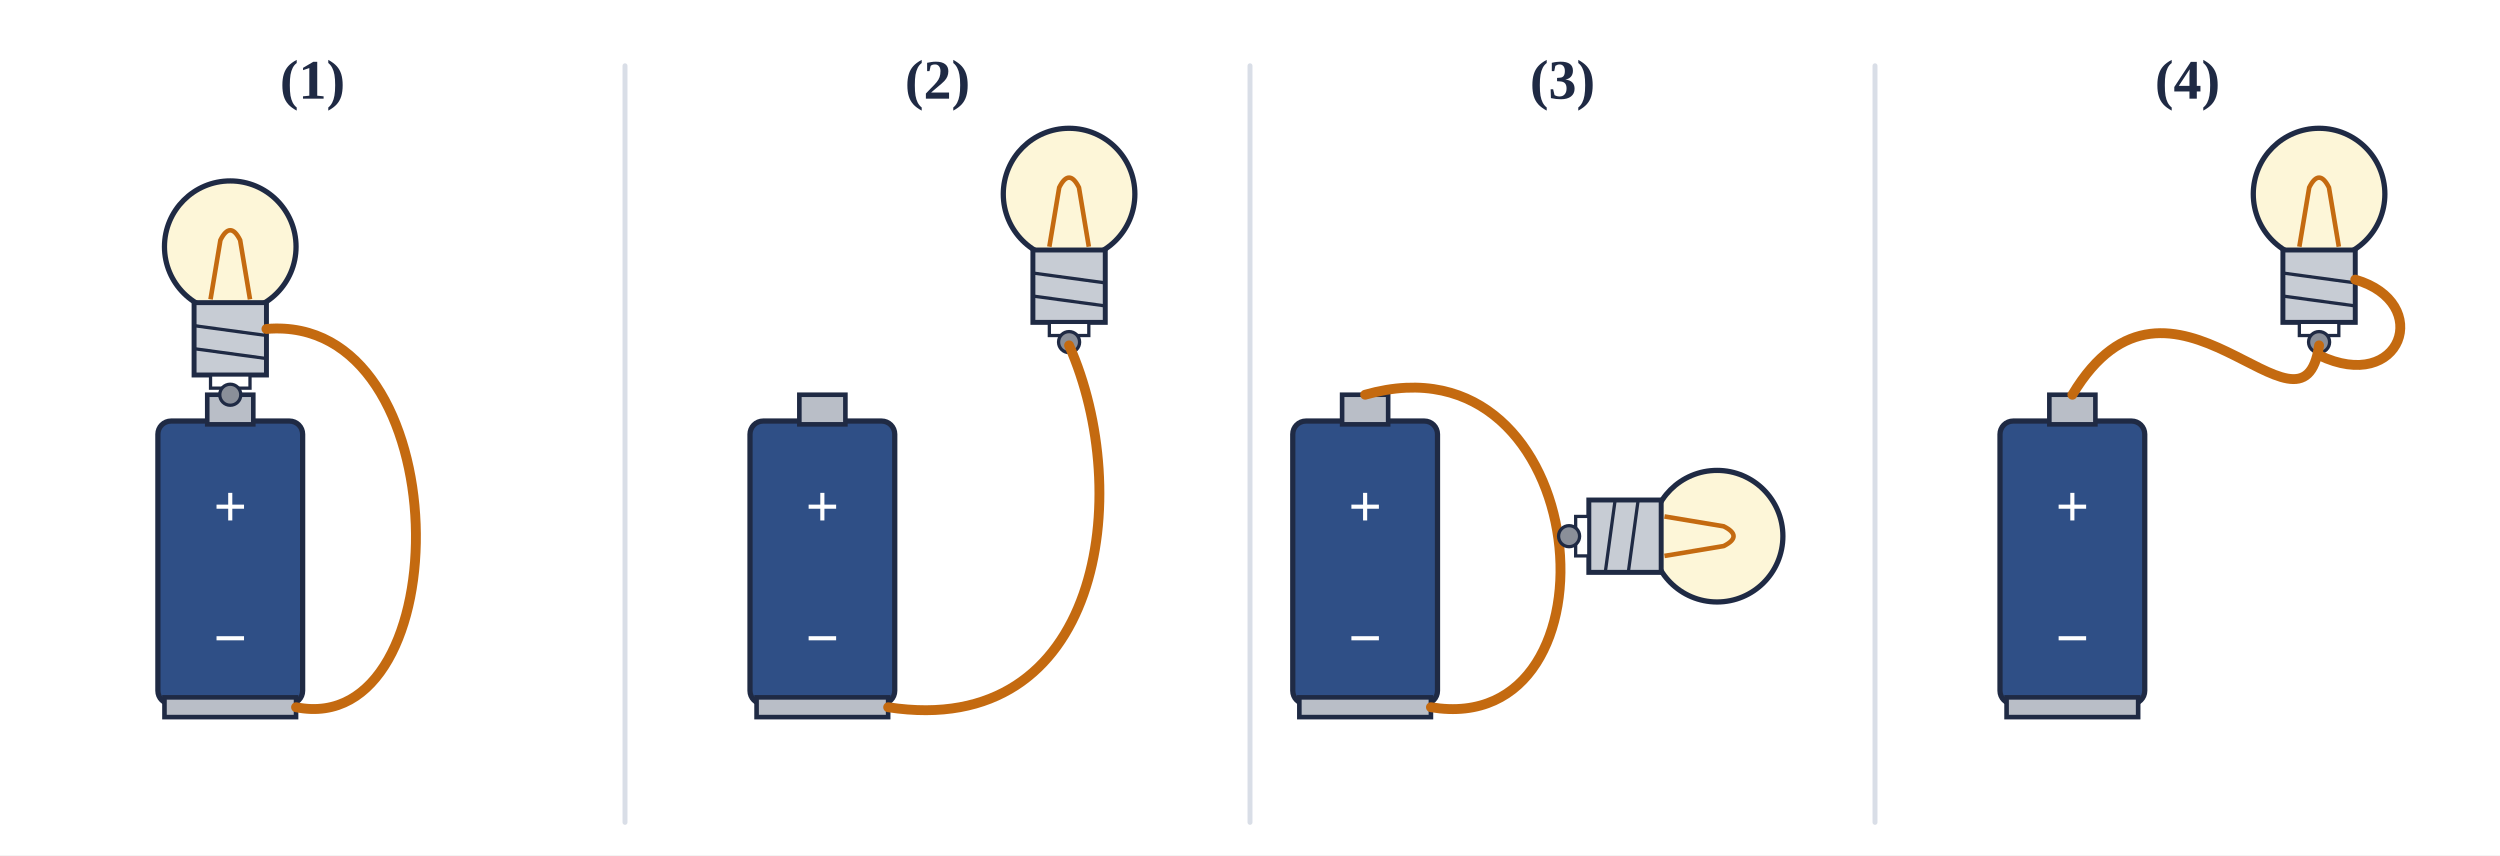
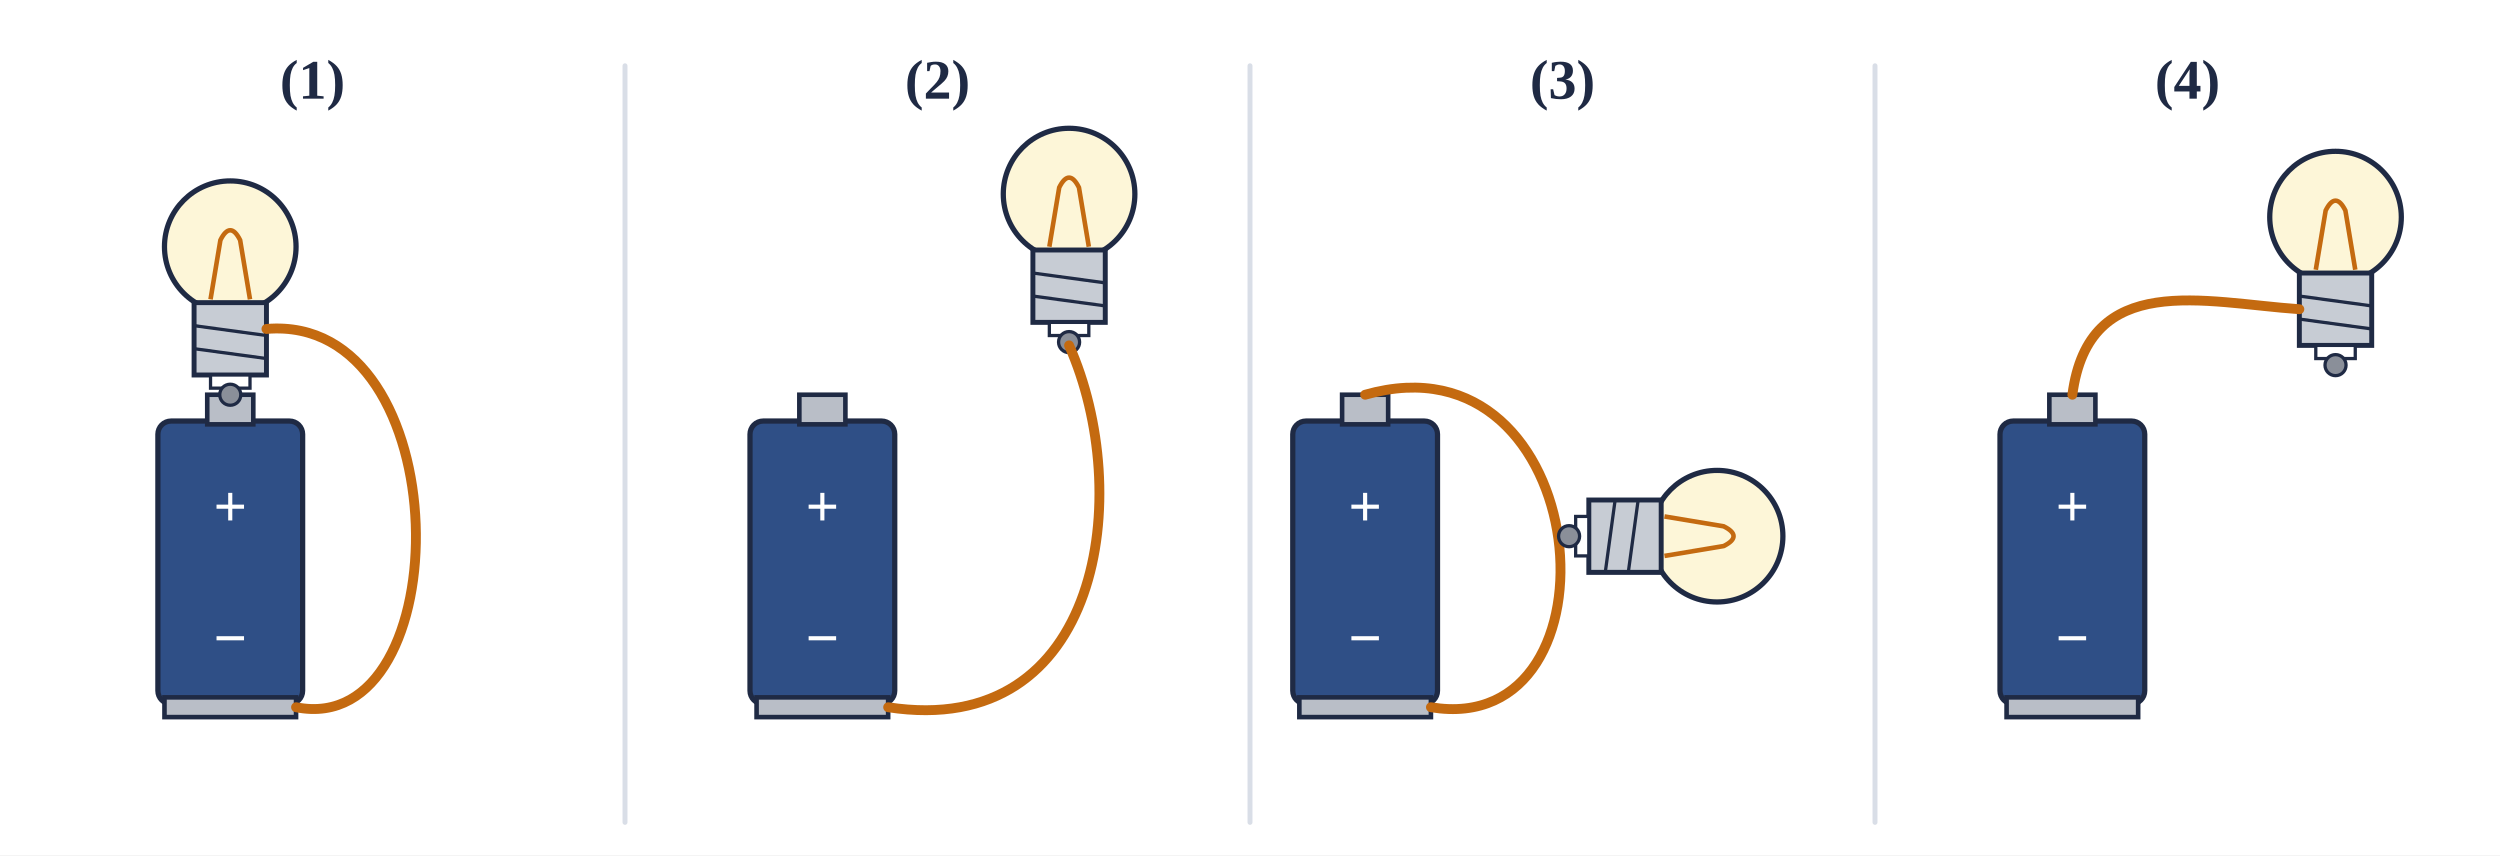
<svg xmlns="http://www.w3.org/2000/svg" viewBox="0 0 760 260" width="760" height="260">
  <rect width="760" height="260" fill="#fff" />
  <rect x="48" y="128" width="44" height="86" rx="4" fill="#2f4f86" stroke="#1f2a44" stroke-width="1.6" />
  <rect x="63" y="120" width="14" height="9" fill="#b9bec7" stroke="#1f2a44" stroke-width="1.4" />
  <rect x="50" y="212" width="40" height="6" fill="#b9bec7" stroke="#1f2a44" stroke-width="1.4" />
  <text x="70.0" y="160.0" text-anchor="middle" font-size="18" fill="#fff" font-weight="bold" font-family="'Times New Roman',Times,serif">+</text>
  <text x="70.0" y="200.0" text-anchor="middle" font-size="18" fill="#fff" font-weight="bold" font-family="'Times New Roman',Times,serif">−</text>
  <g transform="rotate(0 70 121)">
    <circle cx="70" cy="75" r="20" fill="#fdf6d8" stroke="#1f2a44" stroke-width="1.6" />
    <path d="M 64 91 L 67 73 Q 70 67 73 73 L 76 91" fill="none" stroke="#c46a10" stroke-width="1.4" />
    <rect x="59" y="92" width="22" height="22" fill="#c7ccd4" stroke="#1f2a44" stroke-width="1.5" />
    <line x1="59" y1="99" x2="81" y2="102" stroke="#1f2a44" stroke-width="1" />
    <line x1="59" y1="106" x2="81" y2="109" stroke="#1f2a44" stroke-width="1" />
    <rect x="64" y="114" width="12" height="4" fill="#fff" stroke="#1f2a44" stroke-width="1" />
    <circle cx="70" cy="120" r="3.2" fill="#8a8f99" stroke="#1f2a44" stroke-width="1" />
  </g>
  <path d="M 81 100 C 140 95, 140 225, 90 215" fill="none" stroke="#c46a10" stroke-width="3" stroke-linecap="round" />
  <rect x="228" y="128" width="44" height="86" rx="4" fill="#2f4f86" stroke="#1f2a44" stroke-width="1.6" />
  <rect x="243" y="120" width="14" height="9" fill="#b9bec7" stroke="#1f2a44" stroke-width="1.4" />
  <rect x="230" y="212" width="40" height="6" fill="#b9bec7" stroke="#1f2a44" stroke-width="1.4" />
  <text x="250.0" y="160.0" text-anchor="middle" font-size="18" fill="#fff" font-weight="bold" font-family="'Times New Roman',Times,serif">+</text>
  <text x="250.0" y="200.0" text-anchor="middle" font-size="18" fill="#fff" font-weight="bold" font-family="'Times New Roman',Times,serif">−</text>
  <g transform="rotate(0 325 105)">
    <circle cx="325" cy="59" r="20" fill="#fdf6d8" stroke="#1f2a44" stroke-width="1.6" />
    <path d="M 319 75 L 322 57 Q 325 51 328 57 L 331 75" fill="none" stroke="#c46a10" stroke-width="1.4" />
    <rect x="314" y="76" width="22" height="22" fill="#c7ccd4" stroke="#1f2a44" stroke-width="1.5" />
    <line x1="314" y1="83" x2="336" y2="86" stroke="#1f2a44" stroke-width="1" />
    <line x1="314" y1="90" x2="336" y2="93" stroke="#1f2a44" stroke-width="1" />
    <rect x="319" y="98" width="12" height="4" fill="#fff" stroke="#1f2a44" stroke-width="1" />
    <circle cx="325" cy="104" r="3.2" fill="#8a8f99" stroke="#1f2a44" stroke-width="1" />
  </g>
  <path d="M 270 215 C 335 225, 345 150, 325 105" fill="none" stroke="#c46a10" stroke-width="3" stroke-linecap="round" />
  <rect x="393" y="128" width="44" height="86" rx="4" fill="#2f4f86" stroke="#1f2a44" stroke-width="1.6" />
  <rect x="408" y="120" width="14" height="9" fill="#b9bec7" stroke="#1f2a44" stroke-width="1.4" />
  <rect x="395" y="212" width="40" height="6" fill="#b9bec7" stroke="#1f2a44" stroke-width="1.4" />
  <text x="415.0" y="160.0" text-anchor="middle" font-size="18" fill="#fff" font-weight="bold" font-family="'Times New Roman',Times,serif">+</text>
  <text x="415.0" y="200.0" text-anchor="middle" font-size="18" fill="#fff" font-weight="bold" font-family="'Times New Roman',Times,serif">−</text>
  <path d="M 415 120 C 485 100, 495 225, 435 215" fill="none" stroke="#c46a10" stroke-width="3" stroke-linecap="round" />
  <g transform="rotate(90 476 163)">
    <circle cx="476" cy="117" r="20" fill="#fdf6d8" stroke="#1f2a44" stroke-width="1.6" />
    <path d="M 470 133 L 473 115 Q 476 109 479 115 L 482 133" fill="none" stroke="#c46a10" stroke-width="1.4" />
    <rect x="465" y="134" width="22" height="22" fill="#c7ccd4" stroke="#1f2a44" stroke-width="1.5" />
    <line x1="465" y1="141" x2="487" y2="144" stroke="#1f2a44" stroke-width="1" />
    <line x1="465" y1="148" x2="487" y2="151" stroke="#1f2a44" stroke-width="1" />
    <rect x="470" y="156" width="12" height="4" fill="#fff" stroke="#1f2a44" stroke-width="1" />
    <circle cx="476" cy="162" r="3.2" fill="#8a8f99" stroke="#1f2a44" stroke-width="1" />
  </g>
  <rect x="608" y="128" width="44" height="86" rx="4" fill="#2f4f86" stroke="#1f2a44" stroke-width="1.6" />
  <rect x="623" y="120" width="14" height="9" fill="#b9bec7" stroke="#1f2a44" stroke-width="1.4" />
  <rect x="610" y="212" width="40" height="6" fill="#b9bec7" stroke="#1f2a44" stroke-width="1.4" />
  <text x="630.0" y="160.0" text-anchor="middle" font-size="18" fill="#fff" font-weight="bold" font-family="'Times New Roman',Times,serif">+</text>
  <text x="630.0" y="200.0" text-anchor="middle" font-size="18" fill="#fff" font-weight="bold" font-family="'Times New Roman',Times,serif">−</text>
-   <g transform="rotate(0 705 105)">
-     <circle cx="705" cy="59" r="20" fill="#fdf6d8" stroke="#1f2a44" stroke-width="1.6" />
-     <path d="M 699 75 L 702 57 Q 705 51 708 57 L 711 75" fill="none" stroke="#c46a10" stroke-width="1.4" />
-     <rect x="694" y="76" width="22" height="22" fill="#c7ccd4" stroke="#1f2a44" stroke-width="1.5" />
-     <line x1="694" y1="83" x2="716" y2="86" stroke="#1f2a44" stroke-width="1" />
-     <line x1="694" y1="90" x2="716" y2="93" stroke="#1f2a44" stroke-width="1" />
-     <rect x="699" y="98" width="12" height="4" fill="#fff" stroke="#1f2a44" stroke-width="1" />
-     <circle cx="705" cy="104" r="3.2" fill="#8a8f99" stroke="#1f2a44" stroke-width="1" />
+   <g transform="rotate(0 710 112)">
+     <circle cx="710" cy="66" r="20" fill="#fdf6d8" stroke="#1f2a44" stroke-width="1.6" />
+     <path d="M 704 82 L 707 64 Q 710 58 713 64 L 716 82" fill="none" stroke="#c46a10" stroke-width="1.4" />
+     <rect x="699" y="83" width="22" height="22" fill="#c7ccd4" stroke="#1f2a44" stroke-width="1.5" />
+     <line x1="699" y1="90" x2="721" y2="93" stroke="#1f2a44" stroke-width="1" />
+     <line x1="699" y1="97" x2="721" y2="100" stroke="#1f2a44" stroke-width="1" />
+     <rect x="704" y="105" width="12" height="4" fill="#fff" stroke="#1f2a44" stroke-width="1" />
+     <circle cx="710" cy="111" r="3.2" fill="#8a8f99" stroke="#1f2a44" stroke-width="1" />
  </g>
-   <path d="M 630 120 C 660 70, 700 140, 705 105" fill="none" stroke="#c46a10" stroke-width="3" stroke-linecap="round" />
-   <path d="M 716 85 C 740 92, 730 120, 705 108" fill="none" stroke="#c46a10" stroke-width="3" stroke-linecap="round" />
+   <path d="M 630 120 C 635 82, 670 92, 699 94" fill="none" stroke="#c46a10" stroke-width="3" stroke-linecap="round" />
  <text x="95.0" y="30.0" text-anchor="middle" font-size="17" fill="#1f2a44" font-weight="bold" font-family="'Times New Roman',Times,serif">(1)</text>
  <text x="285.0" y="30.0" text-anchor="middle" font-size="17" fill="#1f2a44" font-weight="bold" font-family="'Times New Roman',Times,serif">(2)</text>
  <text x="475.0" y="30.0" text-anchor="middle" font-size="17" fill="#1f2a44" font-weight="bold" font-family="'Times New Roman',Times,serif">(3)</text>
  <text x="665.0" y="30.0" text-anchor="middle" font-size="17" fill="#1f2a44" font-weight="bold" font-family="'Times New Roman',Times,serif">(4)</text>
  <line x1="190.0" y1="20.0" x2="190.0" y2="250.0" stroke="#d9dee7" stroke-width="1.5" stroke-linecap="round" />
  <line x1="380.0" y1="20.0" x2="380.0" y2="250.0" stroke="#d9dee7" stroke-width="1.5" stroke-linecap="round" />
  <line x1="570.0" y1="20.0" x2="570.0" y2="250.0" stroke="#d9dee7" stroke-width="1.5" stroke-linecap="round" />
</svg>
